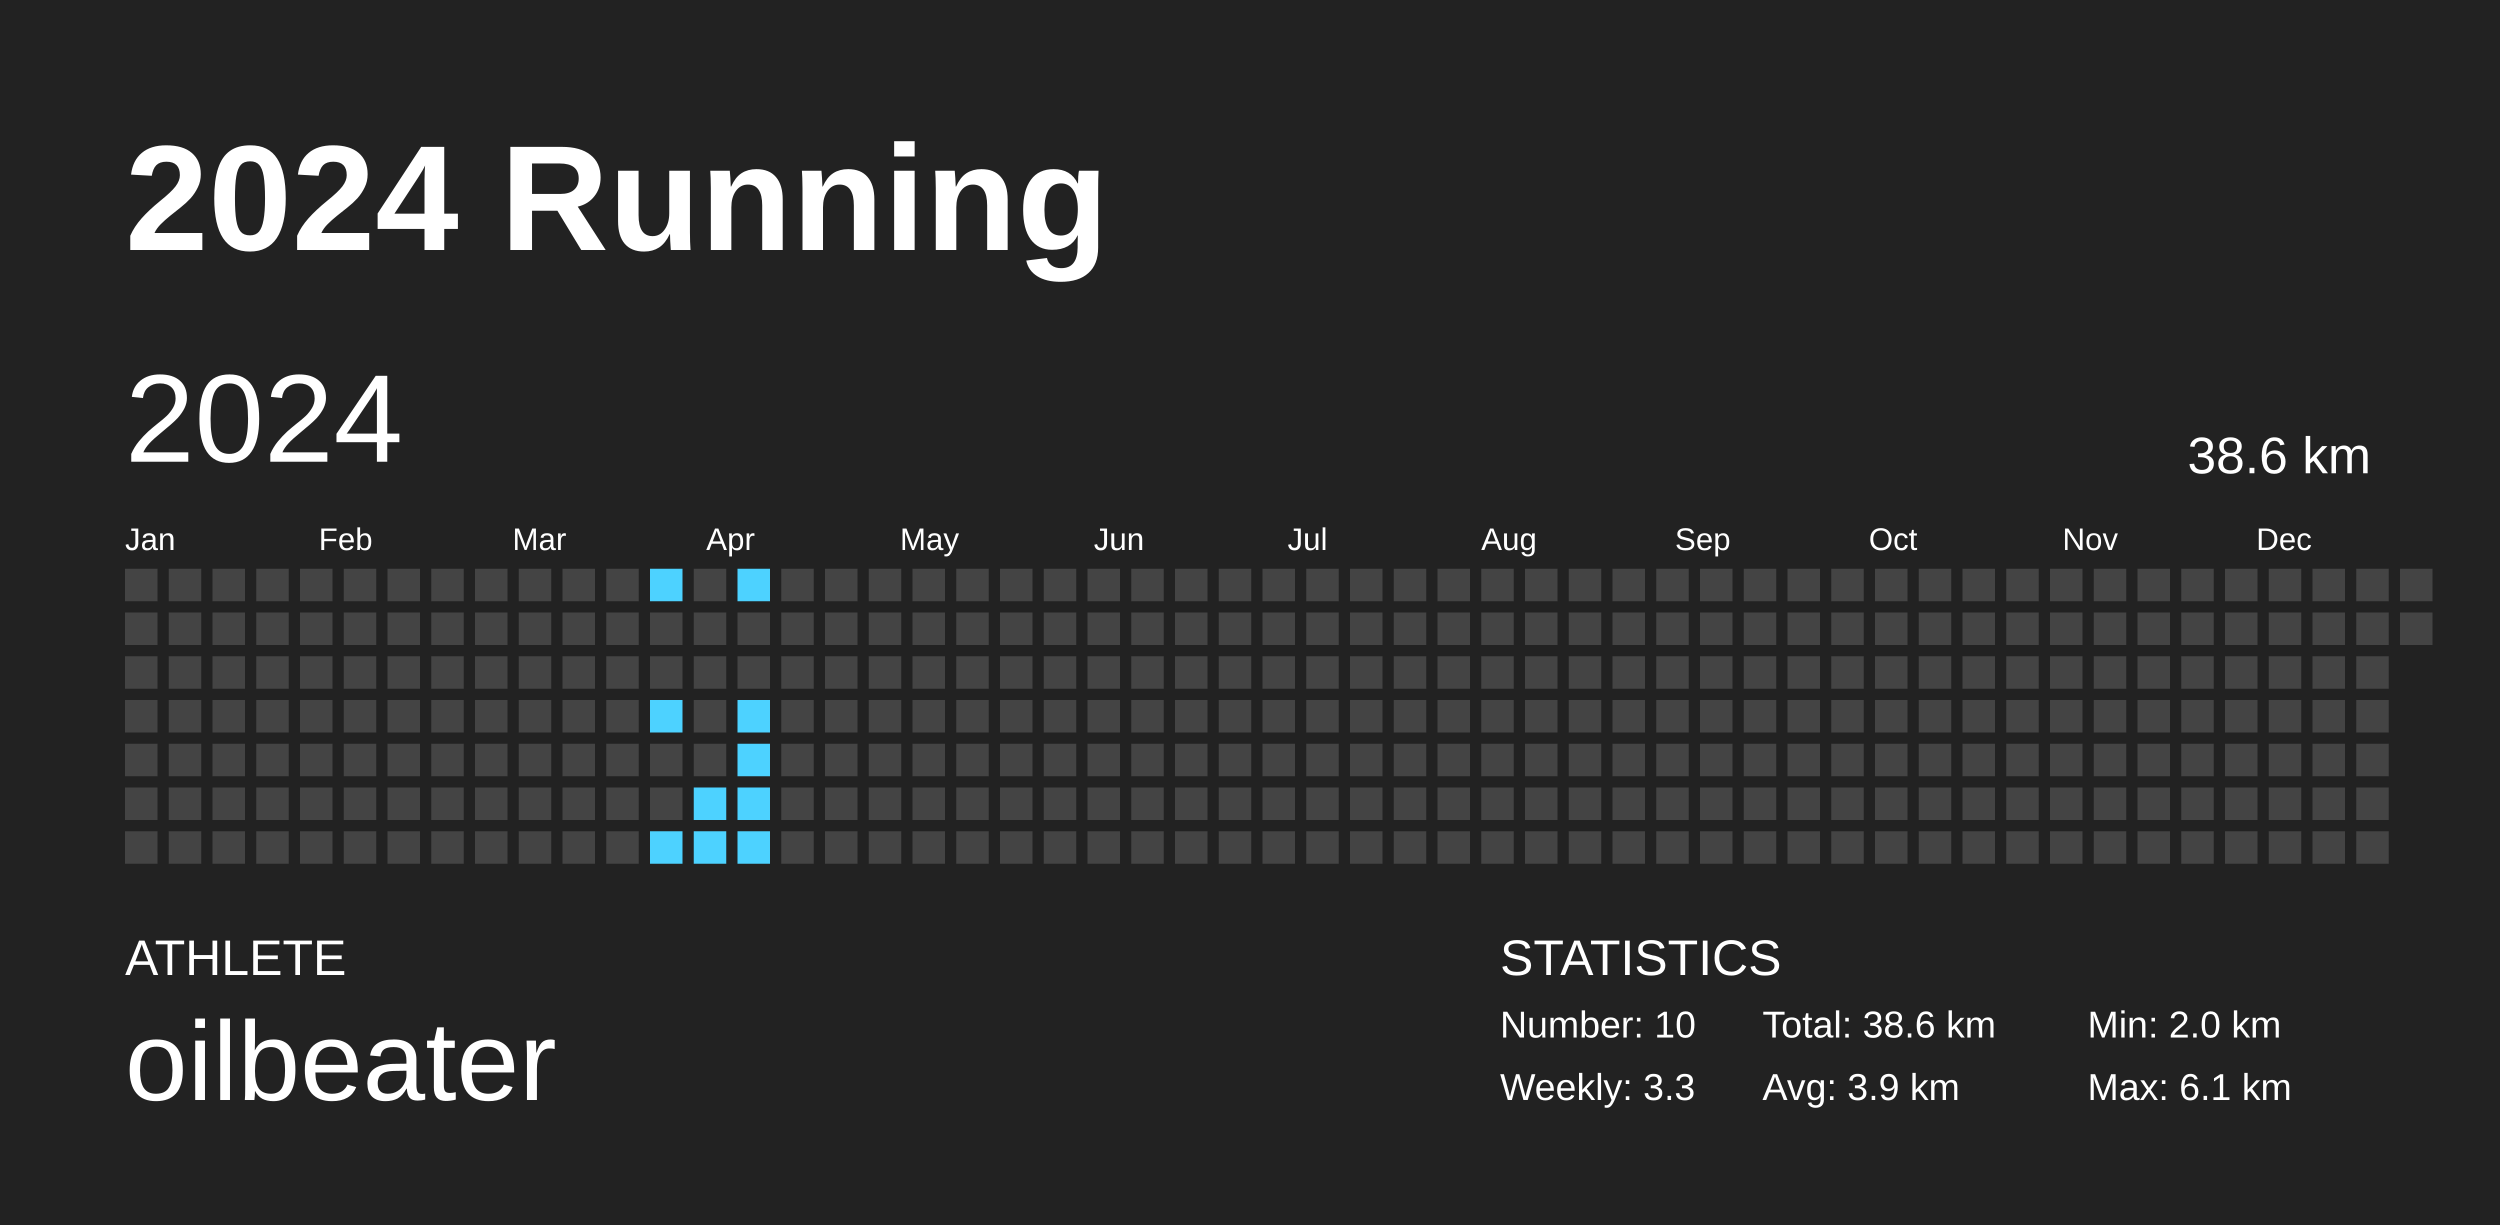
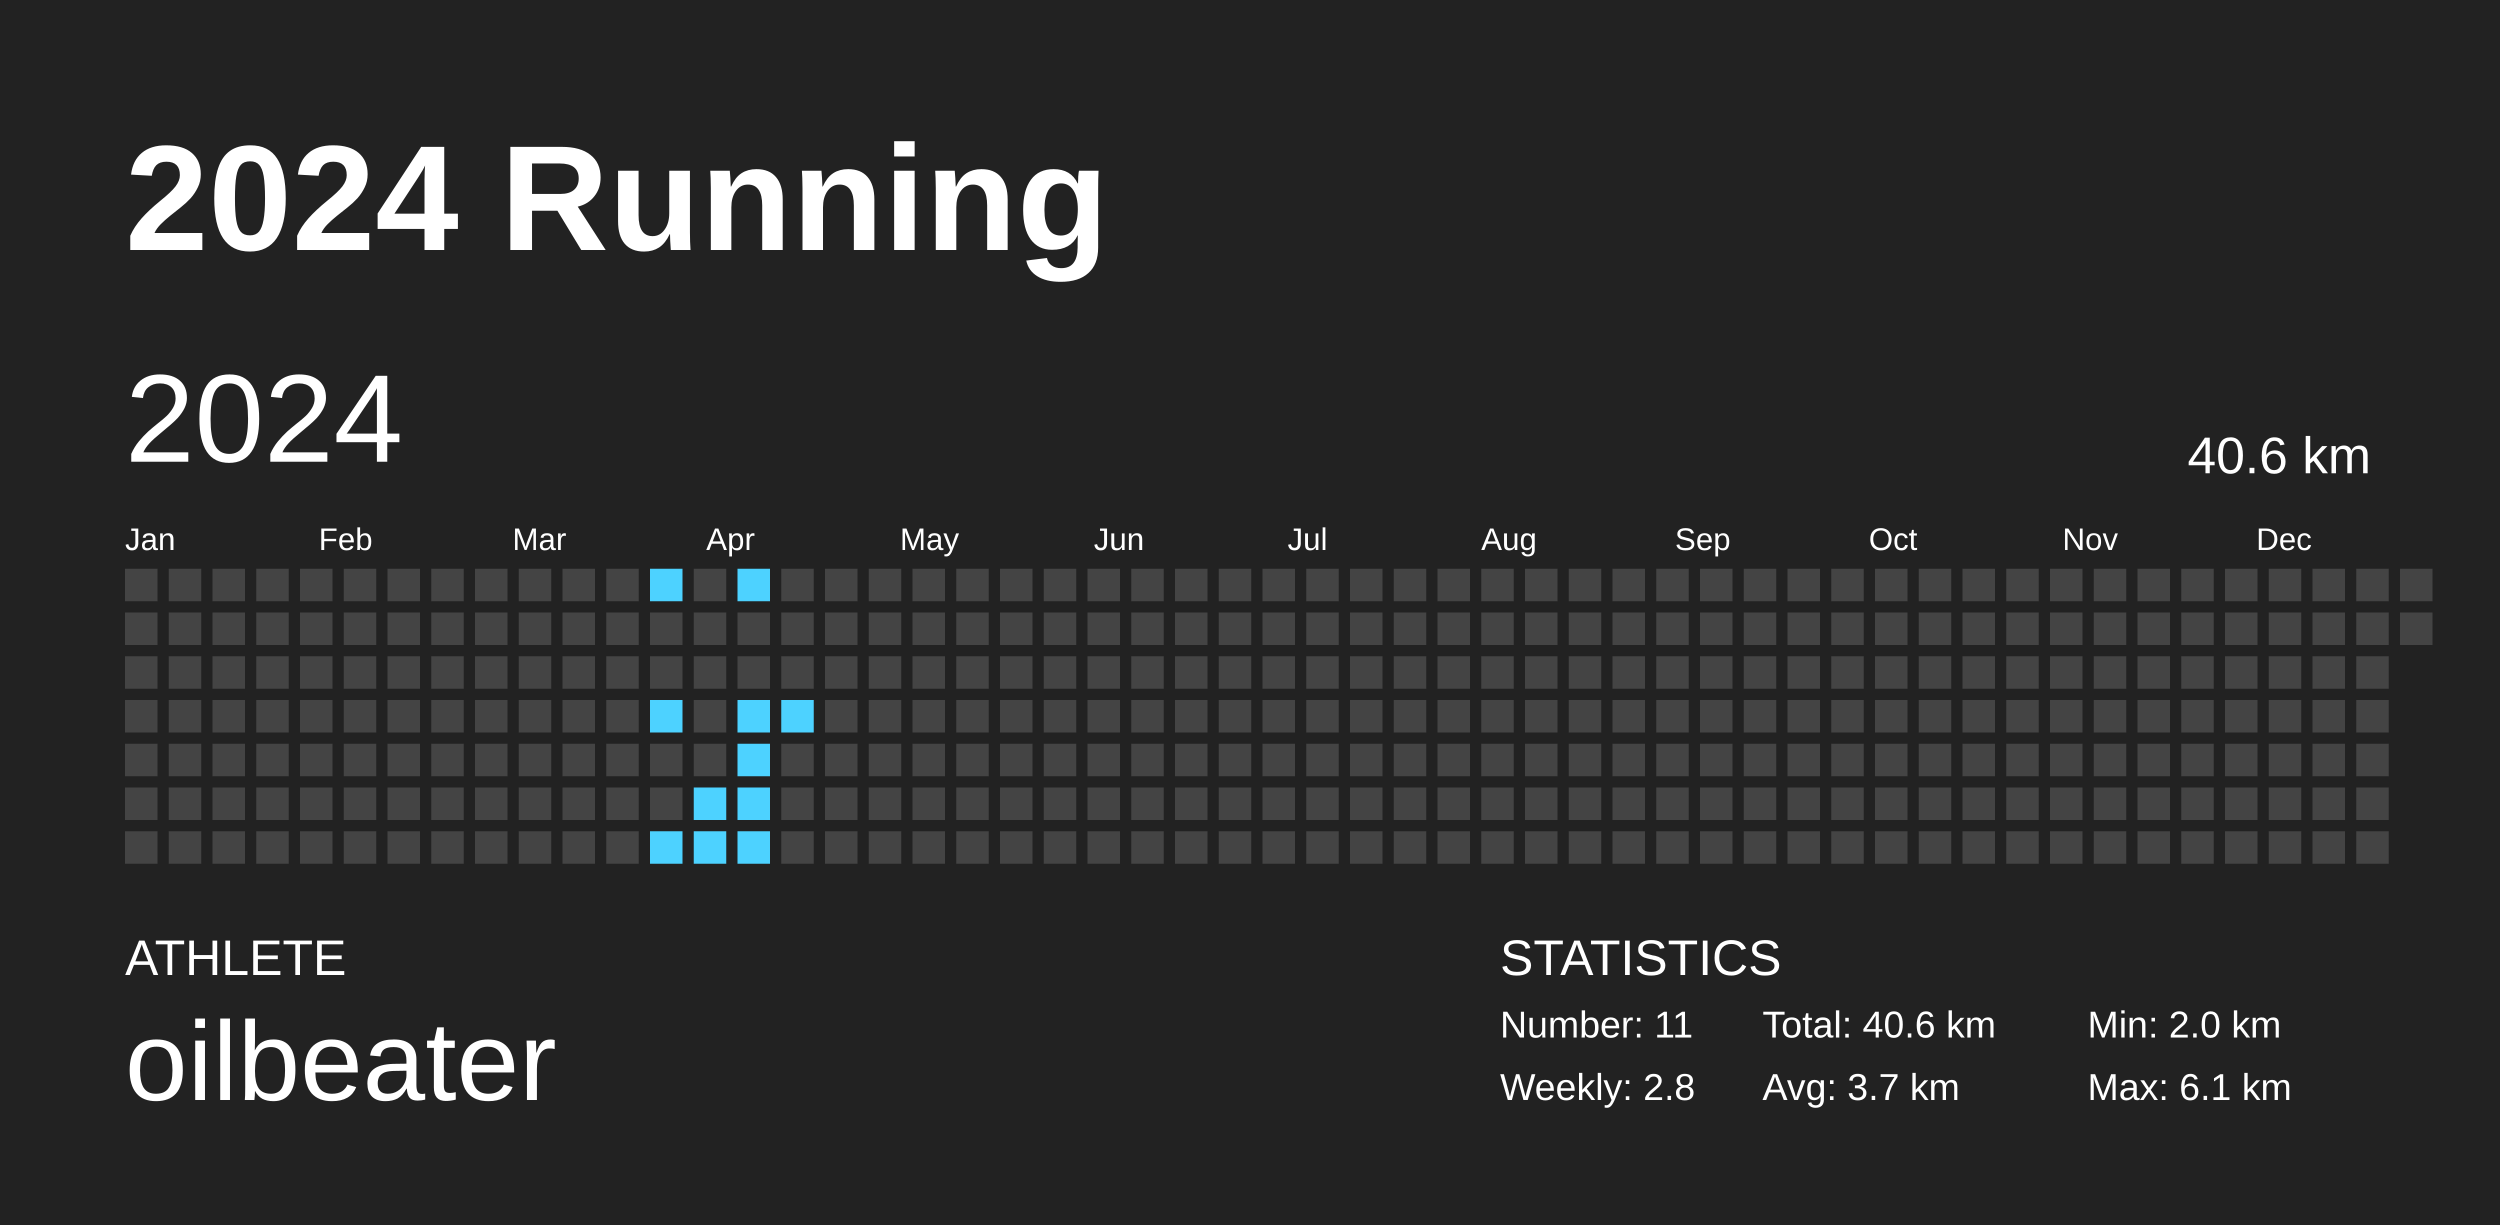
<svg xmlns="http://www.w3.org/2000/svg" baseProfile="full" height="98mm" version="1.1" viewBox="0,0,200,98" width="200mm">
  <defs />
  <rect fill="#222222" height="98" width="200" x="0" y="0" />
  <text fill="#FFFFFF" style="font-size:12px; font-family:Arial; font-weight:bold;" x="10" y="20">2024 Running</text>
  <text fill="#FFFFFF" style="font-size:4px; font-family:Arial" x="10" y="78">ATHLETE</text>
  <text fill="#FFFFFF" style="font-size:9px; font-family:Arial" x="10" y="88">oilbeater</text>
  <text fill="#FFFFFF" style="font-size:4px; font-family:Arial" x="120" y="78">STATISTICS</text>
-   <text fill="#FFFFFF" style="font-size:3px; font-family:Arial" x="120" y="83">Number: 10</text>
-   <text fill="#FFFFFF" style="font-size:3px; font-family:Arial" x="120" y="88">Weekly: 3.3</text>
-   <text fill="#FFFFFF" style="font-size:3px; font-family:Arial" x="141" y="83">Total: 38.6 km</text>
-   <text fill="#FFFFFF" style="font-size:3px; font-family:Arial" x="141" y="88">Avg: 3.9 km</text>
+   <text fill="#FFFFFF" style="font-size:3px; font-family:Arial" x="120" y="83">Number: 11</text>
+   <text fill="#FFFFFF" style="font-size:3px; font-family:Arial" x="120" y="88">Weekly: 2.8</text>
+   <text fill="#FFFFFF" style="font-size:3px; font-family:Arial" x="141" y="83">Total: 40.6 km</text>
+   <text fill="#FFFFFF" style="font-size:3px; font-family:Arial" x="141" y="88">Avg: 3.7 km</text>
  <text fill="#FFFFFF" style="font-size:3px; font-family:Arial" x="167" y="83">Min: 2.0 km</text>
  <text fill="#FFFFFF" style="font-size:3px; font-family:Arial" x="167" y="88">Max: 6.1 km</text>
  <text dominant-baseline="hanging" fill="#FFFFFF" style="font-size:10.0px; font-family:Arial;" x="10" y="30">2024</text>
-   <text dominant-baseline="hanging" fill="#FFFFFF" style="font-size:4.125px; font-family:Arial;" x="175" y="35">38.6 km</text>
+   <text dominant-baseline="hanging" fill="#FFFFFF" style="font-size:4.125px; font-family:Arial;" x="175" y="35">40.6 km</text>
  <text fill="#FFFFFF" style="font-size:2.5px; font-family:Arial" x="10.0" y="44">Jan</text>
  <text fill="#FFFFFF" style="font-size:2.5px; font-family:Arial" x="25.5" y="44">Feb</text>
  <text fill="#FFFFFF" style="font-size:2.5px; font-family:Arial" x="41.0" y="44">Mar</text>
  <text fill="#FFFFFF" style="font-size:2.5px; font-family:Arial" x="56.5" y="44">Apr</text>
  <text fill="#FFFFFF" style="font-size:2.5px; font-family:Arial" x="72.0" y="44">May</text>
  <text fill="#FFFFFF" style="font-size:2.5px; font-family:Arial" x="87.5" y="44">Jun</text>
  <text fill="#FFFFFF" style="font-size:2.5px; font-family:Arial" x="103.0" y="44">Jul</text>
  <text fill="#FFFFFF" style="font-size:2.5px; font-family:Arial" x="118.5" y="44">Aug</text>
  <text fill="#FFFFFF" style="font-size:2.5px; font-family:Arial" x="134.0" y="44">Sep</text>
  <text fill="#FFFFFF" style="font-size:2.5px; font-family:Arial" x="149.5" y="44">Oct</text>
  <text fill="#FFFFFF" style="font-size:2.5px; font-family:Arial" x="165.0" y="44">Nov</text>
  <text fill="#FFFFFF" style="font-size:2.5px; font-family:Arial" x="180.5" y="44">Dec</text>
  <rect fill="#444444" height="2.6" width="2.6" x="10.0" y="45.5" />
  <rect fill="#444444" height="2.6" width="2.6" x="10.0" y="49.0" />
  <rect fill="#444444" height="2.6" width="2.6" x="10.0" y="52.5" />
  <rect fill="#444444" height="2.6" width="2.6" x="10.0" y="56.0" />
  <rect fill="#444444" height="2.6" width="2.6" x="10.0" y="59.5" />
  <rect fill="#444444" height="2.6" width="2.6" x="10.0" y="63.0" />
  <rect fill="#444444" height="2.6" width="2.6" x="10.0" y="66.5" />
  <rect fill="#444444" height="2.6" width="2.6" x="13.5" y="45.5" />
  <rect fill="#444444" height="2.6" width="2.6" x="13.5" y="49.0" />
  <rect fill="#444444" height="2.6" width="2.6" x="13.5" y="52.5" />
  <rect fill="#444444" height="2.6" width="2.6" x="13.5" y="56.0" />
  <rect fill="#444444" height="2.6" width="2.6" x="13.5" y="59.5" />
  <rect fill="#444444" height="2.6" width="2.6" x="13.5" y="63.0" />
  <rect fill="#444444" height="2.6" width="2.6" x="13.5" y="66.5" />
  <rect fill="#444444" height="2.6" width="2.6" x="17.0" y="45.5" />
  <rect fill="#444444" height="2.6" width="2.6" x="17.0" y="49.0" />
  <rect fill="#444444" height="2.6" width="2.6" x="17.0" y="52.5" />
  <rect fill="#444444" height="2.6" width="2.6" x="17.0" y="56.0" />
  <rect fill="#444444" height="2.6" width="2.6" x="17.0" y="59.5" />
  <rect fill="#444444" height="2.6" width="2.6" x="17.0" y="63.0" />
  <rect fill="#444444" height="2.6" width="2.6" x="17.0" y="66.5" />
  <rect fill="#444444" height="2.6" width="2.6" x="20.5" y="45.5" />
  <rect fill="#444444" height="2.6" width="2.6" x="20.5" y="49.0" />
  <rect fill="#444444" height="2.6" width="2.6" x="20.5" y="52.5" />
  <rect fill="#444444" height="2.6" width="2.6" x="20.5" y="56.0" />
  <rect fill="#444444" height="2.6" width="2.6" x="20.5" y="59.5" />
  <rect fill="#444444" height="2.6" width="2.6" x="20.5" y="63.0" />
  <rect fill="#444444" height="2.6" width="2.6" x="20.5" y="66.5" />
  <rect fill="#444444" height="2.6" width="2.6" x="24.0" y="45.5" />
  <rect fill="#444444" height="2.6" width="2.6" x="24.0" y="49.0" />
  <rect fill="#444444" height="2.6" width="2.6" x="24.0" y="52.5" />
  <rect fill="#444444" height="2.6" width="2.6" x="24.0" y="56.0" />
  <rect fill="#444444" height="2.6" width="2.6" x="24.0" y="59.5" />
  <rect fill="#444444" height="2.6" width="2.6" x="24.0" y="63.0" />
  <rect fill="#444444" height="2.6" width="2.6" x="24.0" y="66.5" />
  <rect fill="#444444" height="2.6" width="2.6" x="27.5" y="45.5" />
  <rect fill="#444444" height="2.6" width="2.6" x="27.5" y="49.0" />
  <rect fill="#444444" height="2.6" width="2.6" x="27.5" y="52.5" />
  <rect fill="#444444" height="2.6" width="2.6" x="27.5" y="56.0" />
  <rect fill="#444444" height="2.6" width="2.6" x="27.5" y="59.5" />
  <rect fill="#444444" height="2.6" width="2.6" x="27.5" y="63.0" />
  <rect fill="#444444" height="2.6" width="2.6" x="27.5" y="66.5" />
  <rect fill="#444444" height="2.6" width="2.6" x="31.0" y="45.5" />
  <rect fill="#444444" height="2.6" width="2.6" x="31.0" y="49.0" />
  <rect fill="#444444" height="2.6" width="2.6" x="31.0" y="52.5" />
  <rect fill="#444444" height="2.6" width="2.6" x="31.0" y="56.0" />
  <rect fill="#444444" height="2.6" width="2.6" x="31.0" y="59.5" />
  <rect fill="#444444" height="2.6" width="2.6" x="31.0" y="63.0" />
  <rect fill="#444444" height="2.6" width="2.6" x="31.0" y="66.5" />
  <rect fill="#444444" height="2.6" width="2.6" x="34.5" y="45.5" />
  <rect fill="#444444" height="2.6" width="2.6" x="34.5" y="49.0" />
  <rect fill="#444444" height="2.6" width="2.6" x="34.5" y="52.5" />
  <rect fill="#444444" height="2.6" width="2.6" x="34.5" y="56.0" />
  <rect fill="#444444" height="2.6" width="2.6" x="34.5" y="59.5" />
  <rect fill="#444444" height="2.6" width="2.6" x="34.5" y="63.0" />
  <rect fill="#444444" height="2.6" width="2.6" x="34.5" y="66.5" />
  <rect fill="#444444" height="2.6" width="2.6" x="38.0" y="45.5" />
  <rect fill="#444444" height="2.6" width="2.6" x="38.0" y="49.0" />
  <rect fill="#444444" height="2.6" width="2.6" x="38.0" y="52.5" />
  <rect fill="#444444" height="2.6" width="2.6" x="38.0" y="56.0" />
  <rect fill="#444444" height="2.6" width="2.6" x="38.0" y="59.5" />
  <rect fill="#444444" height="2.6" width="2.6" x="38.0" y="63.0" />
  <rect fill="#444444" height="2.6" width="2.6" x="38.0" y="66.5" />
  <rect fill="#444444" height="2.6" width="2.6" x="41.5" y="45.5" />
  <rect fill="#444444" height="2.6" width="2.6" x="41.5" y="49.0" />
  <rect fill="#444444" height="2.6" width="2.6" x="41.5" y="52.5" />
  <rect fill="#444444" height="2.6" width="2.6" x="41.5" y="56.0" />
  <rect fill="#444444" height="2.6" width="2.6" x="41.5" y="59.5" />
  <rect fill="#444444" height="2.6" width="2.6" x="41.5" y="63.0" />
  <rect fill="#444444" height="2.6" width="2.6" x="41.5" y="66.5" />
  <rect fill="#444444" height="2.6" width="2.6" x="45.0" y="45.5" />
  <rect fill="#444444" height="2.6" width="2.6" x="45.0" y="49.0" />
  <rect fill="#444444" height="2.6" width="2.6" x="45.0" y="52.5" />
  <rect fill="#444444" height="2.6" width="2.6" x="45.0" y="56.0" />
  <rect fill="#444444" height="2.6" width="2.6" x="45.0" y="59.5" />
  <rect fill="#444444" height="2.6" width="2.6" x="45.0" y="63.0" />
  <rect fill="#444444" height="2.6" width="2.6" x="45.0" y="66.5" />
  <rect fill="#444444" height="2.6" width="2.6" x="48.5" y="45.5" />
  <rect fill="#444444" height="2.6" width="2.6" x="48.5" y="49.0" />
  <rect fill="#444444" height="2.6" width="2.6" x="48.5" y="52.5" />
  <rect fill="#444444" height="2.6" width="2.6" x="48.5" y="56.0" />
  <rect fill="#444444" height="2.6" width="2.6" x="48.5" y="59.5" />
  <rect fill="#444444" height="2.6" width="2.6" x="48.5" y="63.0" />
  <rect fill="#444444" height="2.6" width="2.6" x="48.5" y="66.5" />
  <rect fill="#4dd2ff" height="2.6" width="2.6" x="52.0" y="45.5" />
  <rect fill="#444444" height="2.6" width="2.6" x="52.0" y="49.0" />
  <rect fill="#444444" height="2.6" width="2.6" x="52.0" y="52.5" />
  <rect fill="#4dd2ff" height="2.6" width="2.6" x="52.0" y="56.0" />
  <rect fill="#444444" height="2.6" width="2.6" x="52.0" y="59.5" />
  <rect fill="#444444" height="2.6" width="2.6" x="52.0" y="63.0" />
  <rect fill="#4dd2ff" height="2.6" width="2.6" x="52.0" y="66.5" />
  <rect fill="#444444" height="2.6" width="2.6" x="55.5" y="45.5" />
  <rect fill="#444444" height="2.6" width="2.6" x="55.5" y="49.0" />
  <rect fill="#444444" height="2.6" width="2.6" x="55.5" y="52.5" />
  <rect fill="#444444" height="2.6" width="2.6" x="55.5" y="56.0" />
  <rect fill="#444444" height="2.6" width="2.6" x="55.5" y="59.5" />
  <rect fill="#4dd2ff" height="2.6" width="2.6" x="55.5" y="63.0" />
  <rect fill="#4dd2ff" height="2.6" width="2.6" x="55.5" y="66.5" />
  <rect fill="#4dd2ff" height="2.6" width="2.6" x="59.0" y="45.5" />
  <rect fill="#444444" height="2.6" width="2.6" x="59.0" y="49.0" />
  <rect fill="#444444" height="2.6" width="2.6" x="59.0" y="52.5" />
  <rect fill="#4dd2ff" height="2.6" width="2.6" x="59.0" y="56.0" />
  <rect fill="#4dd2ff" height="2.6" width="2.6" x="59.0" y="59.5" />
  <rect fill="#4dd2ff" height="2.6" width="2.6" x="59.0" y="63.0" />
  <rect fill="#4dd2ff" height="2.6" width="2.6" x="59.0" y="66.5" />
  <rect fill="#444444" height="2.6" width="2.6" x="62.5" y="45.5" />
  <rect fill="#444444" height="2.6" width="2.6" x="62.5" y="49.0" />
  <rect fill="#444444" height="2.6" width="2.6" x="62.5" y="52.5" />
-   <rect fill="#444444" height="2.6" width="2.6" x="62.5" y="56.0" />
+   <rect fill="#4dd2ff" height="2.6" width="2.6" x="62.5" y="56.0" />
  <rect fill="#444444" height="2.6" width="2.6" x="62.5" y="59.5" />
  <rect fill="#444444" height="2.6" width="2.6" x="62.5" y="63.0" />
  <rect fill="#444444" height="2.6" width="2.6" x="62.5" y="66.5" />
  <rect fill="#444444" height="2.6" width="2.6" x="66.0" y="45.5" />
  <rect fill="#444444" height="2.6" width="2.6" x="66.0" y="49.0" />
  <rect fill="#444444" height="2.6" width="2.6" x="66.0" y="52.5" />
  <rect fill="#444444" height="2.6" width="2.6" x="66.0" y="56.0" />
  <rect fill="#444444" height="2.6" width="2.6" x="66.0" y="59.5" />
  <rect fill="#444444" height="2.6" width="2.6" x="66.0" y="63.0" />
  <rect fill="#444444" height="2.6" width="2.6" x="66.0" y="66.5" />
  <rect fill="#444444" height="2.6" width="2.6" x="69.5" y="45.5" />
  <rect fill="#444444" height="2.6" width="2.6" x="69.5" y="49.0" />
  <rect fill="#444444" height="2.6" width="2.6" x="69.5" y="52.5" />
  <rect fill="#444444" height="2.6" width="2.6" x="69.5" y="56.0" />
  <rect fill="#444444" height="2.6" width="2.6" x="69.5" y="59.5" />
  <rect fill="#444444" height="2.6" width="2.6" x="69.5" y="63.0" />
  <rect fill="#444444" height="2.6" width="2.6" x="69.5" y="66.5" />
  <rect fill="#444444" height="2.6" width="2.6" x="73.0" y="45.5" />
  <rect fill="#444444" height="2.6" width="2.6" x="73.0" y="49.0" />
  <rect fill="#444444" height="2.6" width="2.6" x="73.0" y="52.5" />
  <rect fill="#444444" height="2.6" width="2.6" x="73.0" y="56.0" />
  <rect fill="#444444" height="2.6" width="2.6" x="73.0" y="59.5" />
  <rect fill="#444444" height="2.6" width="2.6" x="73.0" y="63.0" />
  <rect fill="#444444" height="2.6" width="2.6" x="73.0" y="66.5" />
  <rect fill="#444444" height="2.6" width="2.6" x="76.5" y="45.5" />
  <rect fill="#444444" height="2.6" width="2.6" x="76.5" y="49.0" />
  <rect fill="#444444" height="2.6" width="2.6" x="76.5" y="52.5" />
  <rect fill="#444444" height="2.6" width="2.6" x="76.5" y="56.0" />
  <rect fill="#444444" height="2.6" width="2.6" x="76.5" y="59.5" />
  <rect fill="#444444" height="2.6" width="2.6" x="76.5" y="63.0" />
  <rect fill="#444444" height="2.6" width="2.6" x="76.5" y="66.5" />
  <rect fill="#444444" height="2.6" width="2.6" x="80.0" y="45.5" />
  <rect fill="#444444" height="2.6" width="2.6" x="80.0" y="49.0" />
  <rect fill="#444444" height="2.6" width="2.6" x="80.0" y="52.5" />
  <rect fill="#444444" height="2.6" width="2.6" x="80.0" y="56.0" />
  <rect fill="#444444" height="2.6" width="2.6" x="80.0" y="59.5" />
  <rect fill="#444444" height="2.6" width="2.6" x="80.0" y="63.0" />
  <rect fill="#444444" height="2.6" width="2.6" x="80.0" y="66.5" />
  <rect fill="#444444" height="2.6" width="2.6" x="83.5" y="45.5" />
  <rect fill="#444444" height="2.6" width="2.6" x="83.5" y="49.0" />
  <rect fill="#444444" height="2.6" width="2.6" x="83.5" y="52.5" />
  <rect fill="#444444" height="2.6" width="2.6" x="83.5" y="56.0" />
  <rect fill="#444444" height="2.6" width="2.6" x="83.5" y="59.5" />
  <rect fill="#444444" height="2.6" width="2.6" x="83.5" y="63.0" />
  <rect fill="#444444" height="2.6" width="2.6" x="83.5" y="66.5" />
  <rect fill="#444444" height="2.6" width="2.6" x="87.0" y="45.5" />
  <rect fill="#444444" height="2.6" width="2.6" x="87.0" y="49.0" />
  <rect fill="#444444" height="2.6" width="2.6" x="87.0" y="52.5" />
  <rect fill="#444444" height="2.6" width="2.6" x="87.0" y="56.0" />
  <rect fill="#444444" height="2.6" width="2.6" x="87.0" y="59.5" />
  <rect fill="#444444" height="2.6" width="2.6" x="87.0" y="63.0" />
  <rect fill="#444444" height="2.6" width="2.6" x="87.0" y="66.5" />
  <rect fill="#444444" height="2.6" width="2.6" x="90.5" y="45.5" />
  <rect fill="#444444" height="2.6" width="2.6" x="90.5" y="49.0" />
  <rect fill="#444444" height="2.6" width="2.6" x="90.5" y="52.5" />
  <rect fill="#444444" height="2.6" width="2.6" x="90.5" y="56.0" />
  <rect fill="#444444" height="2.6" width="2.6" x="90.5" y="59.5" />
  <rect fill="#444444" height="2.6" width="2.6" x="90.5" y="63.0" />
  <rect fill="#444444" height="2.6" width="2.6" x="90.5" y="66.5" />
  <rect fill="#444444" height="2.6" width="2.6" x="94.0" y="45.5" />
  <rect fill="#444444" height="2.6" width="2.6" x="94.0" y="49.0" />
  <rect fill="#444444" height="2.6" width="2.6" x="94.0" y="52.5" />
  <rect fill="#444444" height="2.6" width="2.6" x="94.0" y="56.0" />
  <rect fill="#444444" height="2.6" width="2.6" x="94.0" y="59.5" />
  <rect fill="#444444" height="2.6" width="2.6" x="94.0" y="63.0" />
  <rect fill="#444444" height="2.6" width="2.6" x="94.0" y="66.5" />
  <rect fill="#444444" height="2.6" width="2.6" x="97.5" y="45.5" />
  <rect fill="#444444" height="2.6" width="2.6" x="97.5" y="49.0" />
  <rect fill="#444444" height="2.6" width="2.6" x="97.5" y="52.5" />
  <rect fill="#444444" height="2.6" width="2.6" x="97.5" y="56.0" />
  <rect fill="#444444" height="2.6" width="2.6" x="97.5" y="59.5" />
  <rect fill="#444444" height="2.6" width="2.6" x="97.5" y="63.0" />
  <rect fill="#444444" height="2.6" width="2.6" x="97.5" y="66.5" />
  <rect fill="#444444" height="2.6" width="2.6" x="101.0" y="45.5" />
  <rect fill="#444444" height="2.6" width="2.6" x="101.0" y="49.0" />
  <rect fill="#444444" height="2.6" width="2.6" x="101.0" y="52.5" />
  <rect fill="#444444" height="2.6" width="2.6" x="101.0" y="56.0" />
  <rect fill="#444444" height="2.6" width="2.6" x="101.0" y="59.5" />
  <rect fill="#444444" height="2.6" width="2.6" x="101.0" y="63.0" />
  <rect fill="#444444" height="2.6" width="2.6" x="101.0" y="66.5" />
  <rect fill="#444444" height="2.6" width="2.6" x="104.5" y="45.5" />
  <rect fill="#444444" height="2.6" width="2.6" x="104.5" y="49.0" />
  <rect fill="#444444" height="2.6" width="2.6" x="104.5" y="52.5" />
  <rect fill="#444444" height="2.6" width="2.6" x="104.5" y="56.0" />
  <rect fill="#444444" height="2.6" width="2.6" x="104.5" y="59.5" />
  <rect fill="#444444" height="2.6" width="2.6" x="104.5" y="63.0" />
  <rect fill="#444444" height="2.6" width="2.6" x="104.5" y="66.5" />
  <rect fill="#444444" height="2.6" width="2.6" x="108.0" y="45.5" />
  <rect fill="#444444" height="2.6" width="2.6" x="108.0" y="49.0" />
  <rect fill="#444444" height="2.6" width="2.6" x="108.0" y="52.5" />
  <rect fill="#444444" height="2.6" width="2.6" x="108.0" y="56.0" />
  <rect fill="#444444" height="2.6" width="2.6" x="108.0" y="59.5" />
  <rect fill="#444444" height="2.6" width="2.6" x="108.0" y="63.0" />
  <rect fill="#444444" height="2.6" width="2.6" x="108.0" y="66.5" />
  <rect fill="#444444" height="2.6" width="2.6" x="111.5" y="45.5" />
  <rect fill="#444444" height="2.6" width="2.6" x="111.5" y="49.0" />
  <rect fill="#444444" height="2.6" width="2.6" x="111.5" y="52.5" />
  <rect fill="#444444" height="2.6" width="2.6" x="111.5" y="56.0" />
  <rect fill="#444444" height="2.6" width="2.6" x="111.5" y="59.5" />
  <rect fill="#444444" height="2.6" width="2.6" x="111.5" y="63.0" />
  <rect fill="#444444" height="2.6" width="2.6" x="111.5" y="66.5" />
  <rect fill="#444444" height="2.6" width="2.6" x="115.0" y="45.5" />
  <rect fill="#444444" height="2.6" width="2.6" x="115.0" y="49.0" />
  <rect fill="#444444" height="2.6" width="2.6" x="115.0" y="52.5" />
  <rect fill="#444444" height="2.6" width="2.6" x="115.0" y="56.0" />
  <rect fill="#444444" height="2.6" width="2.6" x="115.0" y="59.5" />
  <rect fill="#444444" height="2.6" width="2.6" x="115.0" y="63.0" />
  <rect fill="#444444" height="2.6" width="2.6" x="115.0" y="66.5" />
  <rect fill="#444444" height="2.6" width="2.6" x="118.5" y="45.5" />
  <rect fill="#444444" height="2.6" width="2.6" x="118.5" y="49.0" />
  <rect fill="#444444" height="2.6" width="2.6" x="118.5" y="52.5" />
  <rect fill="#444444" height="2.6" width="2.6" x="118.5" y="56.0" />
  <rect fill="#444444" height="2.6" width="2.6" x="118.5" y="59.5" />
  <rect fill="#444444" height="2.6" width="2.6" x="118.5" y="63.0" />
  <rect fill="#444444" height="2.6" width="2.6" x="118.5" y="66.5" />
  <rect fill="#444444" height="2.6" width="2.6" x="122.0" y="45.5" />
  <rect fill="#444444" height="2.6" width="2.6" x="122.0" y="49.0" />
  <rect fill="#444444" height="2.6" width="2.6" x="122.0" y="52.5" />
  <rect fill="#444444" height="2.6" width="2.6" x="122.0" y="56.0" />
  <rect fill="#444444" height="2.6" width="2.6" x="122.0" y="59.5" />
  <rect fill="#444444" height="2.6" width="2.6" x="122.0" y="63.0" />
  <rect fill="#444444" height="2.6" width="2.6" x="122.0" y="66.5" />
  <rect fill="#444444" height="2.6" width="2.6" x="125.5" y="45.5" />
  <rect fill="#444444" height="2.6" width="2.6" x="125.5" y="49.0" />
  <rect fill="#444444" height="2.6" width="2.6" x="125.5" y="52.5" />
  <rect fill="#444444" height="2.6" width="2.6" x="125.5" y="56.0" />
  <rect fill="#444444" height="2.6" width="2.6" x="125.5" y="59.5" />
  <rect fill="#444444" height="2.6" width="2.6" x="125.5" y="63.0" />
  <rect fill="#444444" height="2.6" width="2.6" x="125.5" y="66.5" />
  <rect fill="#444444" height="2.6" width="2.6" x="129.0" y="45.5" />
  <rect fill="#444444" height="2.6" width="2.6" x="129.0" y="49.0" />
  <rect fill="#444444" height="2.6" width="2.6" x="129.0" y="52.5" />
  <rect fill="#444444" height="2.6" width="2.6" x="129.0" y="56.0" />
  <rect fill="#444444" height="2.6" width="2.6" x="129.0" y="59.5" />
  <rect fill="#444444" height="2.6" width="2.6" x="129.0" y="63.0" />
  <rect fill="#444444" height="2.6" width="2.6" x="129.0" y="66.5" />
  <rect fill="#444444" height="2.6" width="2.6" x="132.5" y="45.5" />
  <rect fill="#444444" height="2.6" width="2.6" x="132.5" y="49.0" />
  <rect fill="#444444" height="2.6" width="2.6" x="132.5" y="52.5" />
  <rect fill="#444444" height="2.6" width="2.6" x="132.5" y="56.0" />
  <rect fill="#444444" height="2.6" width="2.6" x="132.5" y="59.5" />
  <rect fill="#444444" height="2.6" width="2.6" x="132.5" y="63.0" />
  <rect fill="#444444" height="2.6" width="2.6" x="132.5" y="66.5" />
  <rect fill="#444444" height="2.6" width="2.6" x="136.0" y="45.5" />
  <rect fill="#444444" height="2.6" width="2.6" x="136.0" y="49.0" />
  <rect fill="#444444" height="2.6" width="2.6" x="136.0" y="52.5" />
  <rect fill="#444444" height="2.6" width="2.6" x="136.0" y="56.0" />
  <rect fill="#444444" height="2.6" width="2.6" x="136.0" y="59.5" />
  <rect fill="#444444" height="2.6" width="2.6" x="136.0" y="63.0" />
  <rect fill="#444444" height="2.6" width="2.6" x="136.0" y="66.5" />
  <rect fill="#444444" height="2.6" width="2.6" x="139.5" y="45.5" />
  <rect fill="#444444" height="2.6" width="2.6" x="139.5" y="49.0" />
  <rect fill="#444444" height="2.6" width="2.6" x="139.5" y="52.5" />
  <rect fill="#444444" height="2.6" width="2.6" x="139.5" y="56.0" />
  <rect fill="#444444" height="2.6" width="2.6" x="139.5" y="59.5" />
  <rect fill="#444444" height="2.6" width="2.6" x="139.5" y="63.0" />
  <rect fill="#444444" height="2.6" width="2.6" x="139.5" y="66.5" />
  <rect fill="#444444" height="2.6" width="2.6" x="143.0" y="45.5" />
  <rect fill="#444444" height="2.6" width="2.6" x="143.0" y="49.0" />
  <rect fill="#444444" height="2.6" width="2.6" x="143.0" y="52.5" />
  <rect fill="#444444" height="2.6" width="2.6" x="143.0" y="56.0" />
  <rect fill="#444444" height="2.6" width="2.6" x="143.0" y="59.5" />
  <rect fill="#444444" height="2.6" width="2.6" x="143.0" y="63.0" />
  <rect fill="#444444" height="2.6" width="2.6" x="143.0" y="66.5" />
  <rect fill="#444444" height="2.6" width="2.6" x="146.5" y="45.5" />
  <rect fill="#444444" height="2.6" width="2.6" x="146.5" y="49.0" />
  <rect fill="#444444" height="2.6" width="2.6" x="146.5" y="52.5" />
  <rect fill="#444444" height="2.6" width="2.6" x="146.5" y="56.0" />
  <rect fill="#444444" height="2.6" width="2.6" x="146.5" y="59.5" />
  <rect fill="#444444" height="2.6" width="2.6" x="146.5" y="63.0" />
  <rect fill="#444444" height="2.6" width="2.6" x="146.5" y="66.5" />
  <rect fill="#444444" height="2.6" width="2.6" x="150.0" y="45.5" />
  <rect fill="#444444" height="2.6" width="2.6" x="150.0" y="49.0" />
  <rect fill="#444444" height="2.6" width="2.6" x="150.0" y="52.5" />
  <rect fill="#444444" height="2.6" width="2.6" x="150.0" y="56.0" />
  <rect fill="#444444" height="2.6" width="2.6" x="150.0" y="59.5" />
  <rect fill="#444444" height="2.6" width="2.6" x="150.0" y="63.0" />
  <rect fill="#444444" height="2.6" width="2.6" x="150.0" y="66.5" />
  <rect fill="#444444" height="2.6" width="2.6" x="153.5" y="45.5" />
  <rect fill="#444444" height="2.6" width="2.6" x="153.5" y="49.0" />
  <rect fill="#444444" height="2.6" width="2.6" x="153.5" y="52.5" />
  <rect fill="#444444" height="2.6" width="2.6" x="153.5" y="56.0" />
  <rect fill="#444444" height="2.6" width="2.6" x="153.5" y="59.5" />
  <rect fill="#444444" height="2.6" width="2.6" x="153.5" y="63.0" />
  <rect fill="#444444" height="2.6" width="2.6" x="153.5" y="66.5" />
  <rect fill="#444444" height="2.6" width="2.6" x="157.0" y="45.5" />
  <rect fill="#444444" height="2.6" width="2.6" x="157.0" y="49.0" />
  <rect fill="#444444" height="2.6" width="2.6" x="157.0" y="52.5" />
  <rect fill="#444444" height="2.6" width="2.6" x="157.0" y="56.0" />
  <rect fill="#444444" height="2.6" width="2.6" x="157.0" y="59.5" />
  <rect fill="#444444" height="2.6" width="2.6" x="157.0" y="63.0" />
  <rect fill="#444444" height="2.6" width="2.6" x="157.0" y="66.5" />
  <rect fill="#444444" height="2.6" width="2.6" x="160.5" y="45.5" />
  <rect fill="#444444" height="2.6" width="2.6" x="160.5" y="49.0" />
  <rect fill="#444444" height="2.6" width="2.6" x="160.5" y="52.5" />
  <rect fill="#444444" height="2.6" width="2.6" x="160.5" y="56.0" />
  <rect fill="#444444" height="2.6" width="2.6" x="160.5" y="59.5" />
  <rect fill="#444444" height="2.6" width="2.6" x="160.5" y="63.0" />
  <rect fill="#444444" height="2.6" width="2.6" x="160.5" y="66.5" />
  <rect fill="#444444" height="2.6" width="2.6" x="164.0" y="45.5" />
  <rect fill="#444444" height="2.6" width="2.6" x="164.0" y="49.0" />
  <rect fill="#444444" height="2.6" width="2.6" x="164.0" y="52.5" />
  <rect fill="#444444" height="2.6" width="2.6" x="164.0" y="56.0" />
  <rect fill="#444444" height="2.6" width="2.6" x="164.0" y="59.5" />
  <rect fill="#444444" height="2.6" width="2.6" x="164.0" y="63.0" />
  <rect fill="#444444" height="2.6" width="2.6" x="164.0" y="66.5" />
  <rect fill="#444444" height="2.6" width="2.6" x="167.5" y="45.5" />
  <rect fill="#444444" height="2.6" width="2.6" x="167.5" y="49.0" />
  <rect fill="#444444" height="2.6" width="2.6" x="167.5" y="52.5" />
  <rect fill="#444444" height="2.6" width="2.6" x="167.5" y="56.0" />
  <rect fill="#444444" height="2.6" width="2.6" x="167.5" y="59.5" />
  <rect fill="#444444" height="2.6" width="2.6" x="167.5" y="63.0" />
  <rect fill="#444444" height="2.6" width="2.6" x="167.5" y="66.5" />
  <rect fill="#444444" height="2.6" width="2.6" x="171.0" y="45.5" />
  <rect fill="#444444" height="2.6" width="2.6" x="171.0" y="49.0" />
  <rect fill="#444444" height="2.6" width="2.6" x="171.0" y="52.5" />
  <rect fill="#444444" height="2.6" width="2.6" x="171.0" y="56.0" />
  <rect fill="#444444" height="2.6" width="2.6" x="171.0" y="59.5" />
  <rect fill="#444444" height="2.6" width="2.6" x="171.0" y="63.0" />
  <rect fill="#444444" height="2.6" width="2.6" x="171.0" y="66.5" />
  <rect fill="#444444" height="2.6" width="2.6" x="174.5" y="45.5" />
  <rect fill="#444444" height="2.6" width="2.6" x="174.5" y="49.0" />
  <rect fill="#444444" height="2.6" width="2.6" x="174.5" y="52.5" />
  <rect fill="#444444" height="2.6" width="2.6" x="174.5" y="56.0" />
  <rect fill="#444444" height="2.6" width="2.6" x="174.5" y="59.5" />
  <rect fill="#444444" height="2.6" width="2.6" x="174.5" y="63.0" />
  <rect fill="#444444" height="2.6" width="2.6" x="174.5" y="66.5" />
  <rect fill="#444444" height="2.6" width="2.6" x="178.0" y="45.5" />
  <rect fill="#444444" height="2.6" width="2.6" x="178.0" y="49.0" />
  <rect fill="#444444" height="2.6" width="2.6" x="178.0" y="52.5" />
  <rect fill="#444444" height="2.6" width="2.6" x="178.0" y="56.0" />
  <rect fill="#444444" height="2.6" width="2.6" x="178.0" y="59.5" />
  <rect fill="#444444" height="2.6" width="2.6" x="178.0" y="63.0" />
  <rect fill="#444444" height="2.6" width="2.6" x="178.0" y="66.5" />
  <rect fill="#444444" height="2.6" width="2.6" x="181.5" y="45.5" />
  <rect fill="#444444" height="2.6" width="2.6" x="181.5" y="49.0" />
  <rect fill="#444444" height="2.6" width="2.6" x="181.5" y="52.5" />
  <rect fill="#444444" height="2.6" width="2.6" x="181.5" y="56.0" />
  <rect fill="#444444" height="2.6" width="2.6" x="181.5" y="59.5" />
  <rect fill="#444444" height="2.6" width="2.6" x="181.5" y="63.0" />
  <rect fill="#444444" height="2.6" width="2.6" x="181.5" y="66.5" />
  <rect fill="#444444" height="2.6" width="2.6" x="185.0" y="45.5" />
  <rect fill="#444444" height="2.6" width="2.6" x="185.0" y="49.0" />
  <rect fill="#444444" height="2.6" width="2.6" x="185.0" y="52.5" />
  <rect fill="#444444" height="2.6" width="2.6" x="185.0" y="56.0" />
  <rect fill="#444444" height="2.6" width="2.6" x="185.0" y="59.5" />
  <rect fill="#444444" height="2.6" width="2.6" x="185.0" y="63.0" />
  <rect fill="#444444" height="2.6" width="2.6" x="185.0" y="66.5" />
  <rect fill="#444444" height="2.6" width="2.6" x="188.5" y="45.5" />
  <rect fill="#444444" height="2.6" width="2.6" x="188.5" y="49.0" />
  <rect fill="#444444" height="2.6" width="2.6" x="188.5" y="52.5" />
  <rect fill="#444444" height="2.6" width="2.6" x="188.5" y="56.0" />
  <rect fill="#444444" height="2.6" width="2.6" x="188.5" y="59.5" />
  <rect fill="#444444" height="2.6" width="2.6" x="188.5" y="63.0" />
  <rect fill="#444444" height="2.6" width="2.6" x="188.5" y="66.5" />
  <rect fill="#444444" height="2.6" width="2.6" x="192.0" y="45.5" />
  <rect fill="#444444" height="2.6" width="2.6" x="192.0" y="49.0" />
</svg>
